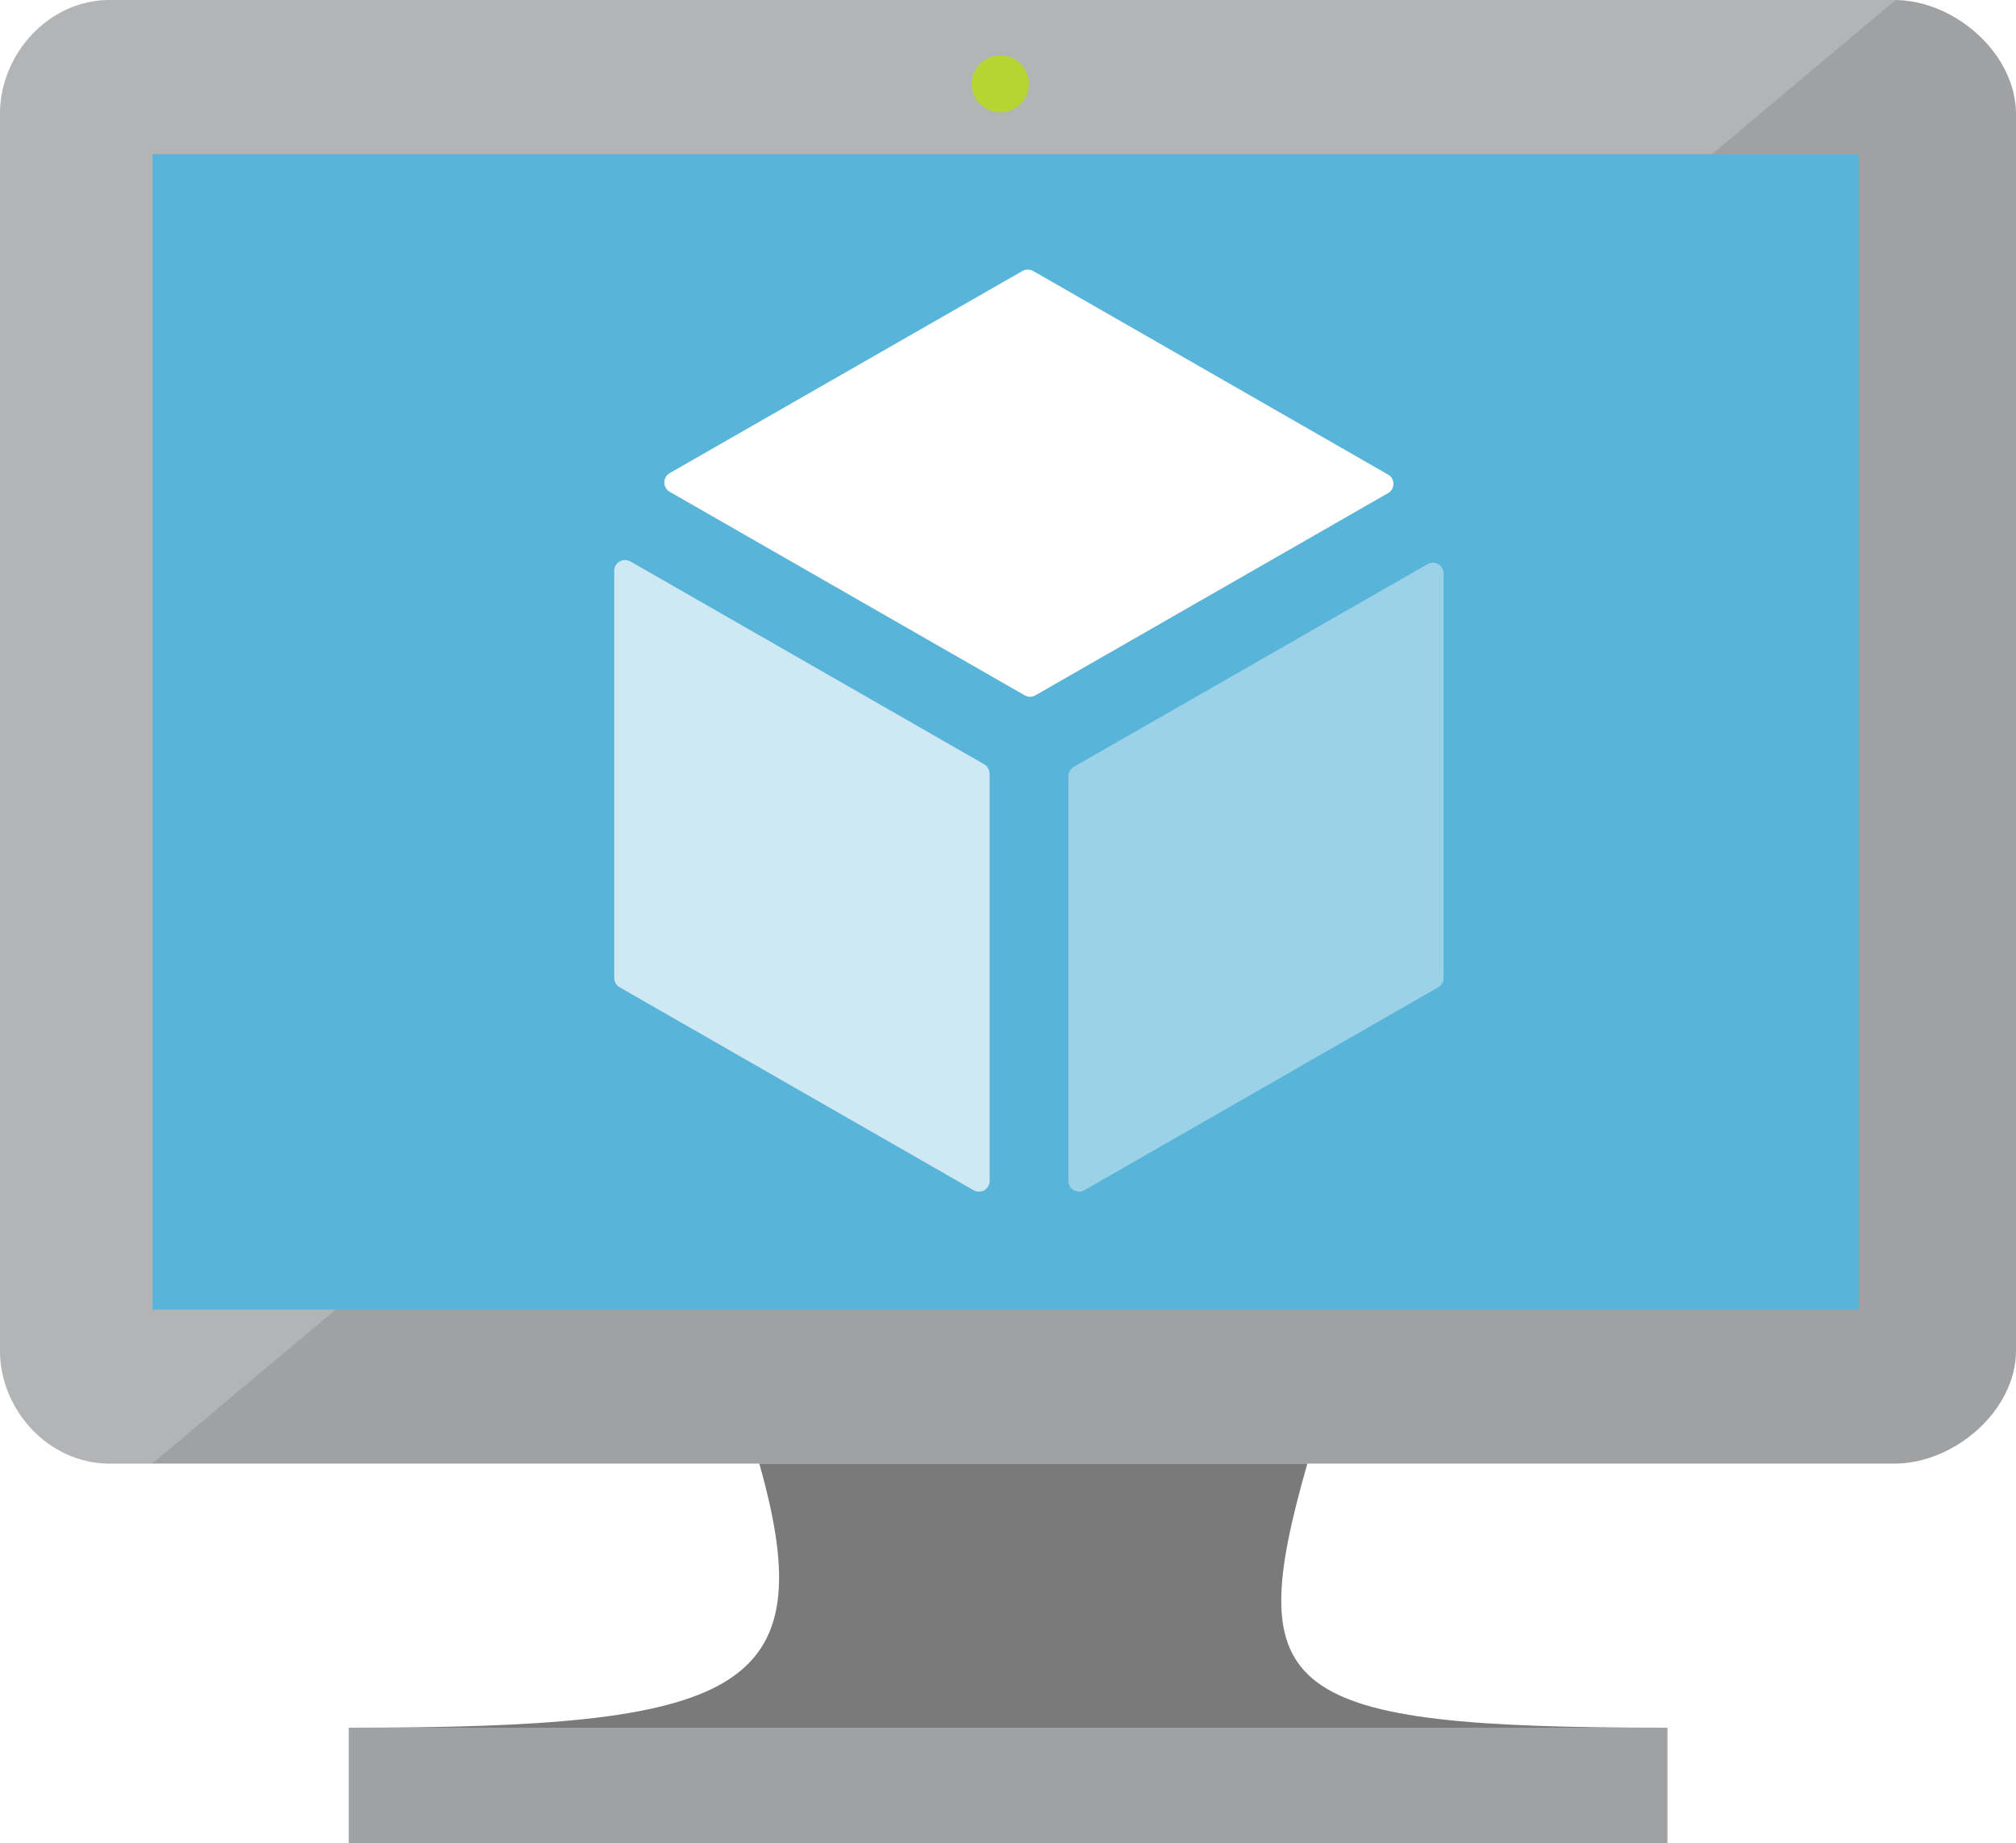
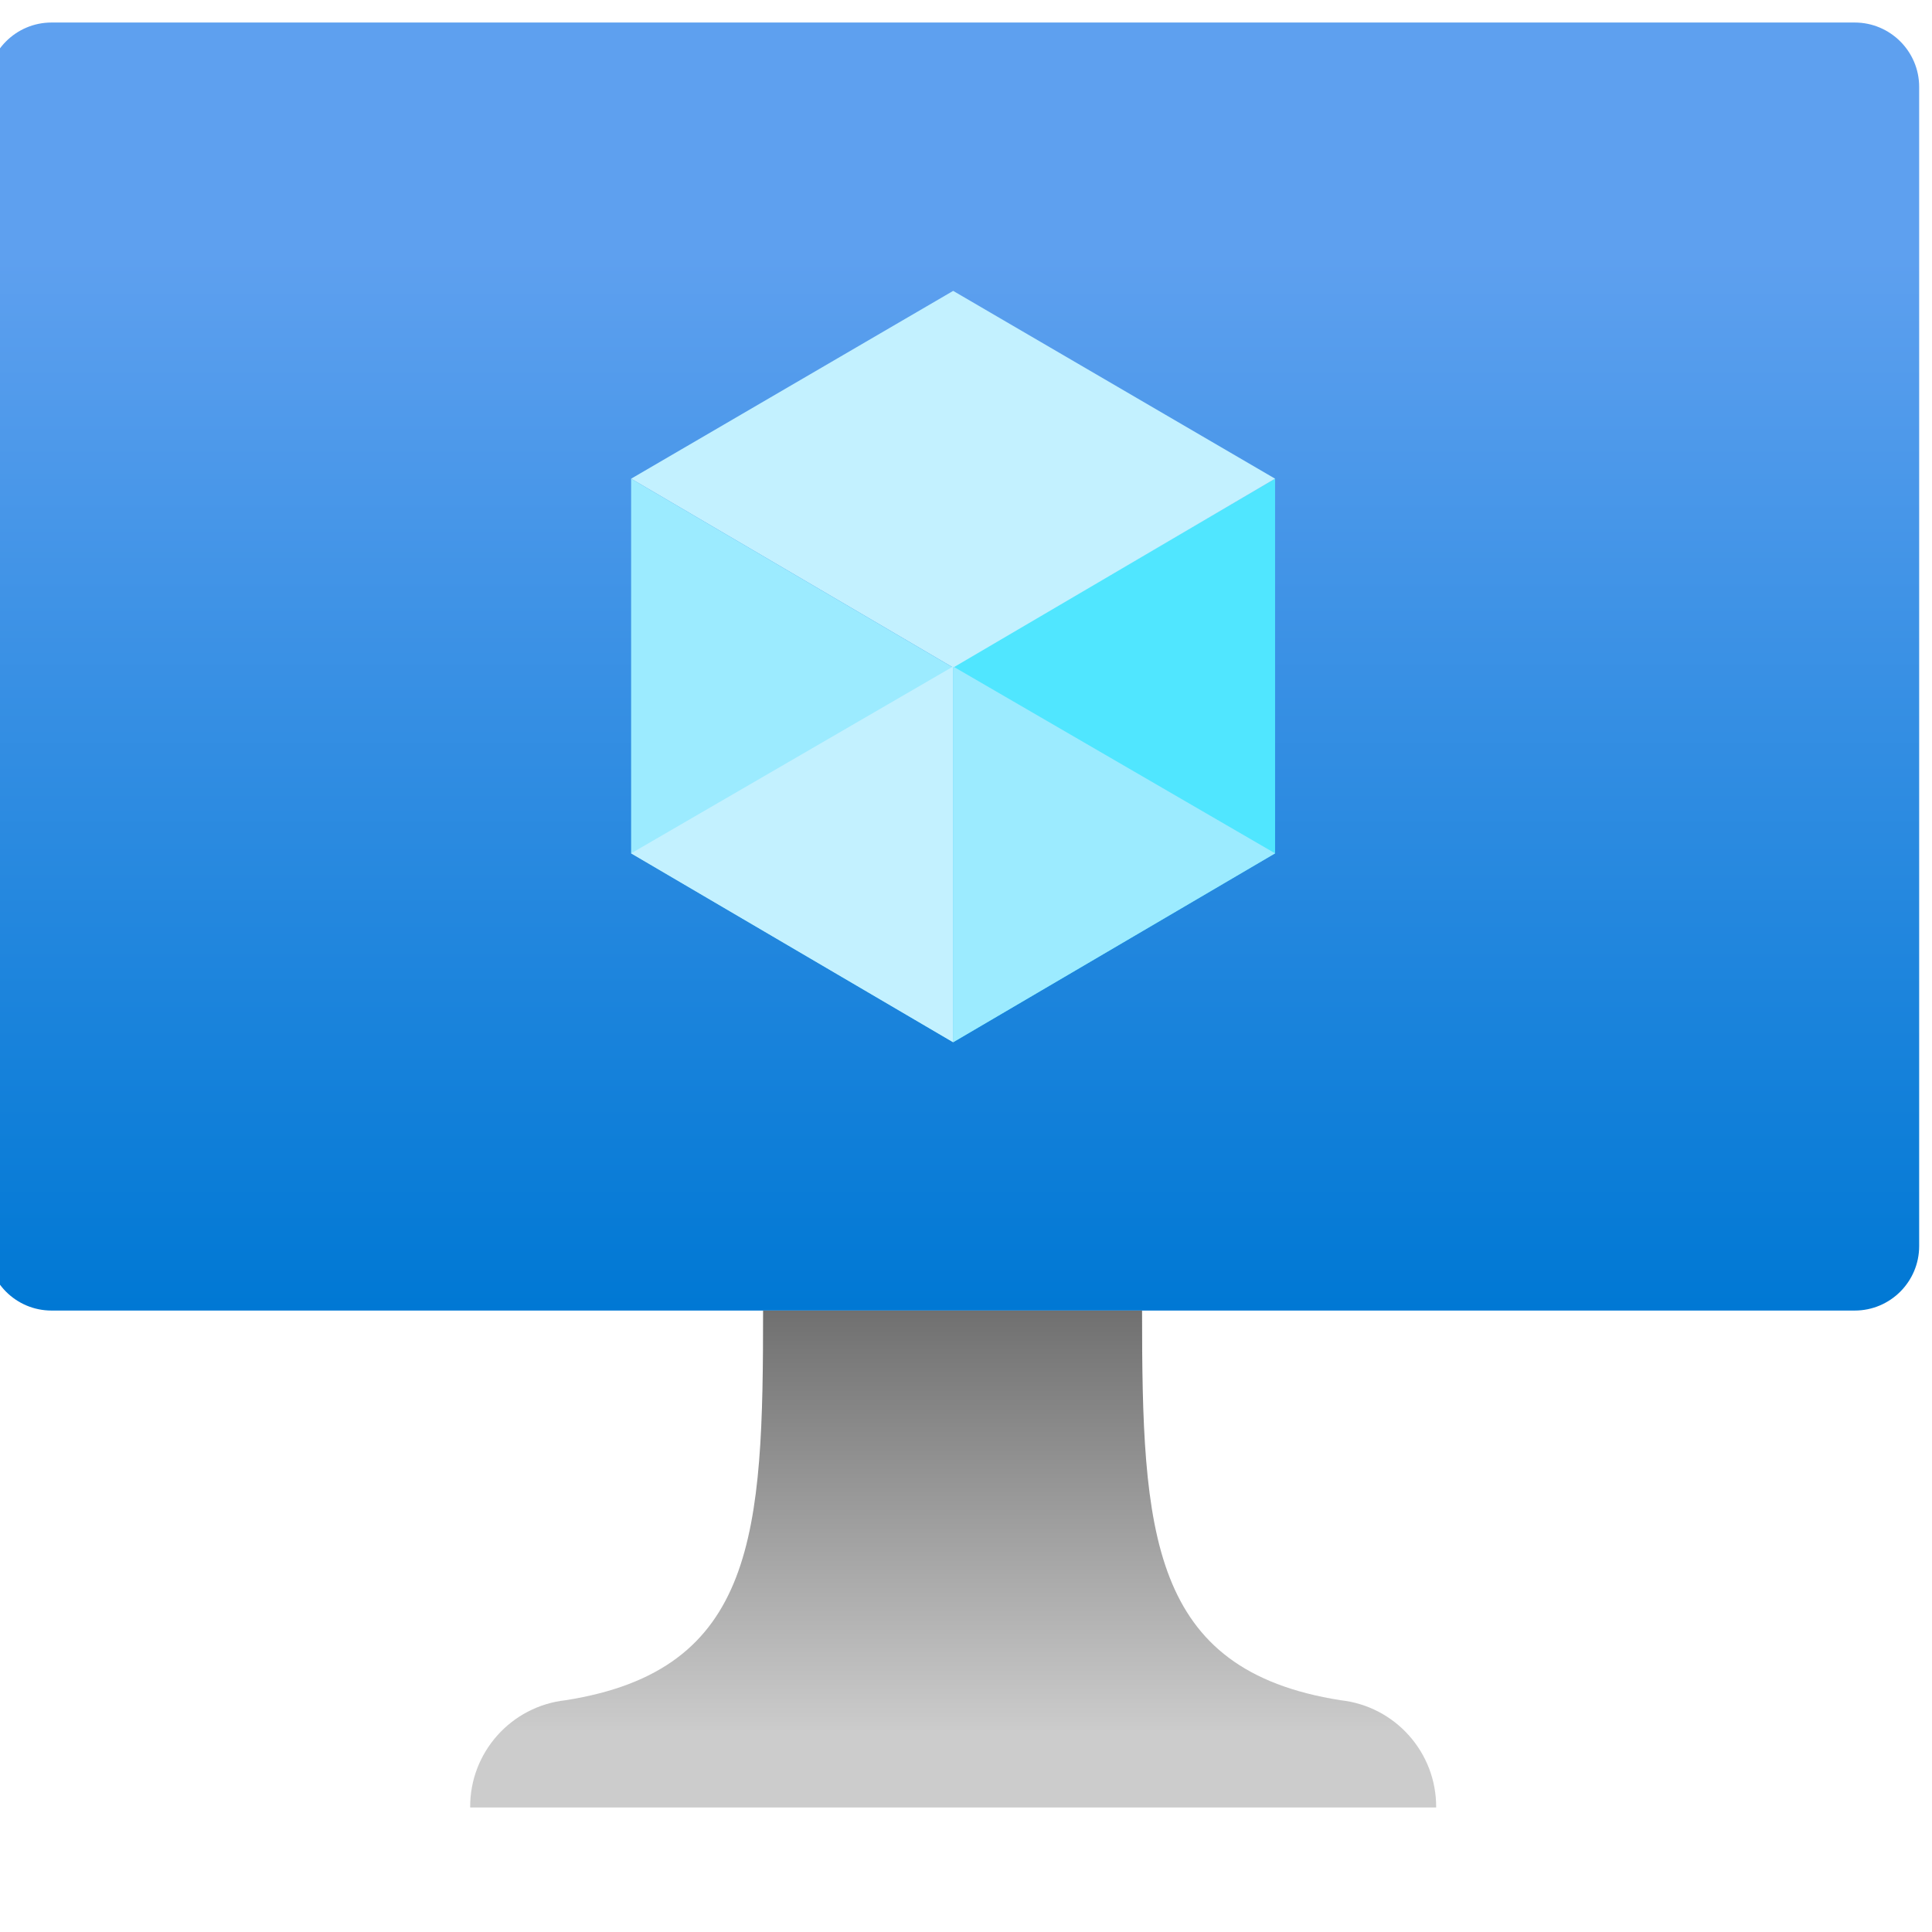
- <svg xmlns="http://www.w3.org/2000/svg" xmlns:xlink="http://www.w3.org/1999/xlink" width="70pt" height="64pt" viewBox="0 0 70 64" version="1.1">
+ <svg xmlns="http://www.w3.org/2000/svg" width="70pt" height="70pt" viewBox="0 0 70 70" version="1.1">
  <defs>
-     <filter id="alpha" filterUnits="objectBoundingBox" x="0%" y="0%" width="100%" height="100%">
-       <feColorMatrix type="matrix" in="SourceGraphic" values="0 0 0 0 1 0 0 0 0 1 0 0 0 0 1 0 0 0 1 0" />
-     </filter>
-     <mask id="mask0">
-       <g filter="url(#alpha)">
-         <rect x="0" y="0" width="70" height="64" style="fill:rgb(0%,0%,0%);fill-opacity:0.2;stroke:none;" />
-       </g>
-     </mask>
-     <clipPath id="clip1">
-       <rect x="0" y="0" width="70" height="64" />
-     </clipPath>
-     <g id="surface5" clip-path="url(#clip1)">
-       <path style=" stroke:none;fill-rule:nonzero;fill:rgb(100%,100%,100%);fill-opacity:1;" d="M 65.816 0.004 C 65.801 0.004 65.785 0 65.773 0 L 3.805 0 C 1.699 0 0 1.871 0 3.961 L 0 46.906 C 0 48.984 1.699 50.836 3.805 50.836 L 5.277 50.836 Z M 65.816 0.004 " />
-     </g>
-     <mask id="mask1">
-       <g filter="url(#alpha)">
-         <rect x="0" y="0" width="70" height="64" style="fill:rgb(0%,0%,0%);fill-opacity:0.702;stroke:none;" />
-       </g>
-     </mask>
-     <clipPath id="clip2">
-       <rect x="0" y="0" width="70" height="64" />
-     </clipPath>
-     <g id="surface8" clip-path="url(#clip2)">
-       <path style=" stroke:none;fill-rule:nonzero;fill:rgb(100%,100%,100%);fill-opacity:1;" d="M 33.992 41.387 C 33.922 41.387 33.859 41.367 33.805 41.336 L 21.516 34.289 C 21.398 34.223 21.328 34.102 21.328 33.965 L 21.328 19.82 C 21.328 19.688 21.398 19.566 21.516 19.5 C 21.629 19.434 21.77 19.434 21.891 19.5 L 34.18 26.547 C 34.289 26.617 34.363 26.738 34.363 26.871 L 34.363 41.016 C 34.363 41.148 34.289 41.27 34.18 41.336 C 34.117 41.367 34.055 41.387 33.992 41.387 " />
-     </g>
-     <mask id="mask2">
-       <g filter="url(#alpha)">
-         <rect x="0" y="0" width="70" height="64" style="fill:rgb(0%,0%,0%);fill-opacity:0.4;stroke:none;" />
-       </g>
-     </mask>
-     <clipPath id="clip3">
-       <rect x="0" y="0" width="70" height="64" />
-     </clipPath>
-     <g id="surface11" clip-path="url(#clip3)">
-       <path style=" stroke:none;fill-rule:nonzero;fill:rgb(100%,100%,100%);fill-opacity:1;" d="M 37.473 41.387 C 37.406 41.387 37.344 41.367 37.277 41.336 C 37.172 41.27 37.098 41.148 37.098 41.016 L 37.098 26.961 C 37.098 26.828 37.172 26.707 37.277 26.637 L 49.566 19.594 C 49.684 19.527 49.82 19.527 49.938 19.594 C 50.055 19.656 50.125 19.781 50.125 19.914 L 50.125 33.965 C 50.125 34.102 50.055 34.223 49.938 34.289 L 37.652 41.336 C 37.602 41.367 37.535 41.387 37.473 41.387 " />
-     </g>
+     <linearGradient id="linear0" gradientUnits="userSpaceOnUse" x1="8.88" y1="12.21" x2="8.88" y2="0.21" gradientTransform="matrix(3.888889,0,0,3.888889,0,0)">
+       <stop offset="0" style="stop-color:rgb(0%,47.059%,83.137%);stop-opacity:1;" />
+       <stop offset="0.82" style="stop-color:rgb(36.863%,62.745%,93.725%);stop-opacity:1;" />
+     </linearGradient>
+     <linearGradient id="linear1" gradientUnits="userSpaceOnUse" x1="8.88" y1="16.84" x2="8.88" y2="12.21" gradientTransform="matrix(3.888889,0,0,3.888889,0,0)">
+       <stop offset="0.15" style="stop-color:rgb(80%,80%,80%);stop-opacity:1;" />
+       <stop offset="1" style="stop-color:rgb(43.922%,43.922%,43.922%);stop-opacity:1;" />
+     </linearGradient>
  </defs>
  <g id="surface1">
-     <path style=" stroke:none;fill-rule:nonzero;fill:rgb(47.843%,47.843%,47.843%);fill-opacity:1;" d="M 45.395 50.828 L 26.363 50.828 C 28.648 58.855 25.578 60.004 12.117 60.004 L 12.117 64.207 L 57.887 64.207 L 57.887 60.004 C 44.426 60.004 43.105 58.859 45.395 50.828 " />
-     <path style=" stroke:none;fill-rule:nonzero;fill:rgb(62.745%,63.137%,63.529%);fill-opacity:1;" d="M 65.773 0 L 3.805 0 C 1.699 0 0 1.871 0 3.961 L 0 46.906 C 0 48.98 1.699 50.832 3.805 50.832 L 65.773 50.832 C 67.875 50.832 70 48.98 70 46.906 L 70 3.961 C 70 1.867 67.875 0 65.773 0 " />
-     <use xlink:href="#surface5" mask="url(#mask0)" />
-     <path style=" stroke:none;fill-rule:nonzero;fill:rgb(34.902%,70.588%,85.098%);fill-opacity:1;" d="M 5.305 45.48 L 5.305 5.355 L 64.539 5.355 L 64.539 45.48 Z M 5.305 45.48 " />
-     <path style=" stroke:none;fill-rule:nonzero;fill:rgb(34.902%,70.588%,85.098%);fill-opacity:1;" d="M 5.387 5.355 L 59.539 5.273 L 59.543 5.273 L 5.305 5.355 L 5.305 45.48 L 5.387 45.48 Z M 5.387 5.355 " />
-     <path style=" stroke:none;fill-rule:nonzero;fill:rgb(62.745%,63.137%,63.529%);fill-opacity:1;" d="M 12.117 60.004 L 57.887 60.004 L 57.887 64.207 L 12.117 64.207 Z M 12.117 60.004 " />
-     <path style=" stroke:none;fill-rule:nonzero;fill:rgb(72.157%,83.137%,19.608%);fill-opacity:1;" d="M 35.727 2.914 C 35.727 3.461 35.281 3.902 34.73 3.902 C 34.18 3.902 33.738 3.461 33.738 2.914 C 33.738 2.367 34.18 1.926 34.73 1.926 C 35.281 1.926 35.727 2.367 35.727 2.914 " />
-     <path style=" stroke:none;fill-rule:nonzero;fill:rgb(100%,100%,100%);fill-opacity:1;" d="M 35.766 24.199 C 35.703 24.199 35.637 24.18 35.578 24.148 L 23.25 17.078 C 23.137 17.012 23.066 16.887 23.066 16.754 C 23.066 16.625 23.137 16.5 23.25 16.434 L 35.504 9.41 C 35.617 9.348 35.758 9.348 35.871 9.41 L 48.199 16.484 C 48.316 16.551 48.383 16.672 48.383 16.805 C 48.383 16.938 48.316 17.059 48.199 17.125 L 35.953 24.148 C 35.895 24.18 35.832 24.199 35.766 24.199 " />
-     <use xlink:href="#surface8" mask="url(#mask1)" />
-     <use xlink:href="#surface11" mask="url(#mask2)" />
+     <path style=" stroke:none;fill-rule:nonzero;fill:url(#linear0);" d="M 1.867 0.816 L 67.199 0.816 C 68.488 0.816 69.535 1.863 69.535 3.148 L 69.535 45.148 C 69.535 46.438 68.488 47.484 67.199 47.484 L 1.867 47.484 C 0.578 47.484 -0.465 46.438 -0.465 45.148 L -0.465 3.148 C -0.465 1.863 0.578 0.816 1.867 0.816 Z M 1.867 0.816 " />
+     <path style=" stroke:none;fill-rule:nonzero;fill:rgb(31.373%,90.196%,100%);fill-opacity:1;" d="M 46.199 17.344 L 46.199 30.918 L 34.535 37.762 L 34.535 24.148 Z M 46.199 17.344 " />
+     <path style=" stroke:none;fill-rule:nonzero;fill:rgb(76.471%,94.51%,100%);fill-opacity:1;" d="M 46.199 17.344 L 34.535 24.188 L 22.867 17.344 L 34.535 10.539 Z M 46.199 17.344 " />
+     <path style=" stroke:none;fill-rule:nonzero;fill:rgb(61.176%,92.157%,100%);fill-opacity:1;" d="M 34.535 24.188 L 34.535 37.762 L 22.867 30.918 L 22.867 17.344 Z M 34.535 24.188 " />
+     <path style=" stroke:none;fill-rule:nonzero;fill:rgb(76.471%,94.51%,100%);fill-opacity:1;" d="M 22.867 30.918 L 34.535 24.148 L 34.535 37.762 Z M 22.867 30.918 " />
+     <path style=" stroke:none;fill-rule:nonzero;fill:rgb(61.176%,92.157%,100%);fill-opacity:1;" d="M 46.199 30.918 L 34.535 24.148 L 34.535 37.762 Z M 46.199 30.918 " />
+     <path style=" stroke:none;fill-rule:nonzero;fill:url(#linear1);" d="M 48.57 61.602 C 41.648 60.512 41.379 55.535 41.379 47.484 L 27.648 47.484 C 27.648 55.535 27.418 60.512 20.496 61.602 C 18.516 61.82 17.02 63.496 17.035 65.488 L 52.035 65.488 C 52.047 63.496 50.551 61.82 48.57 61.602 Z M 48.57 61.602 " />
  </g>
</svg>
